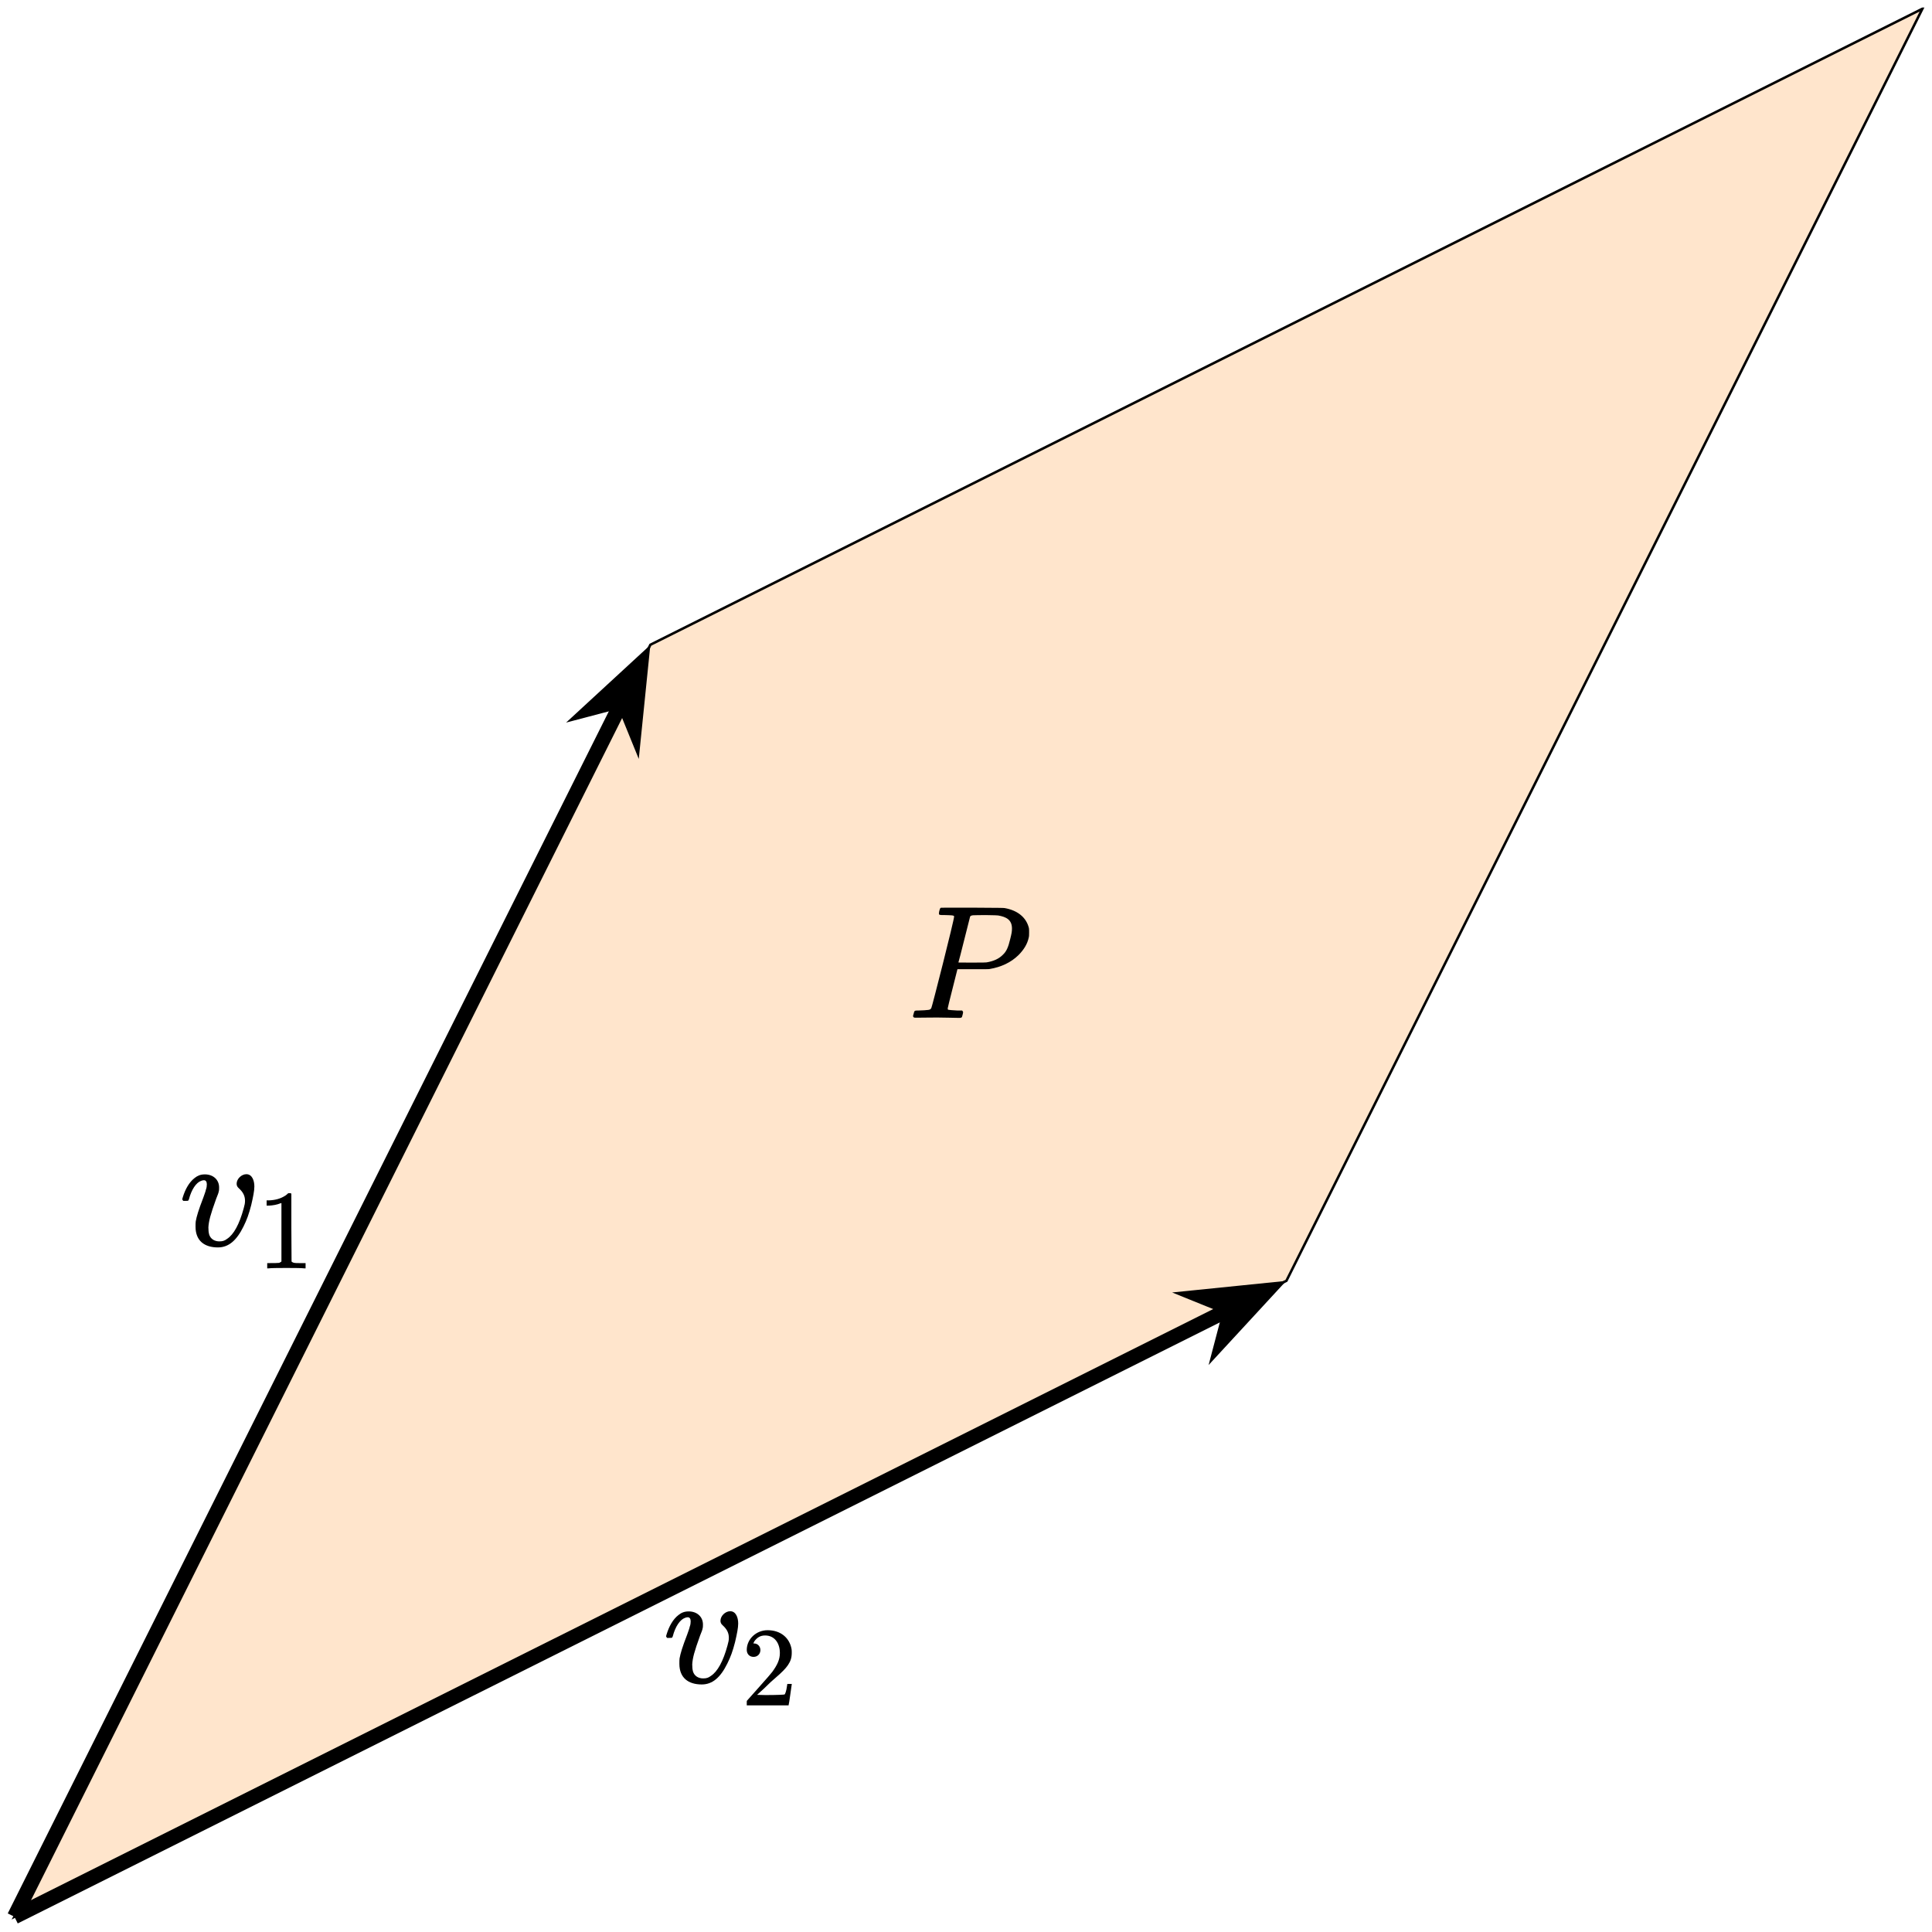
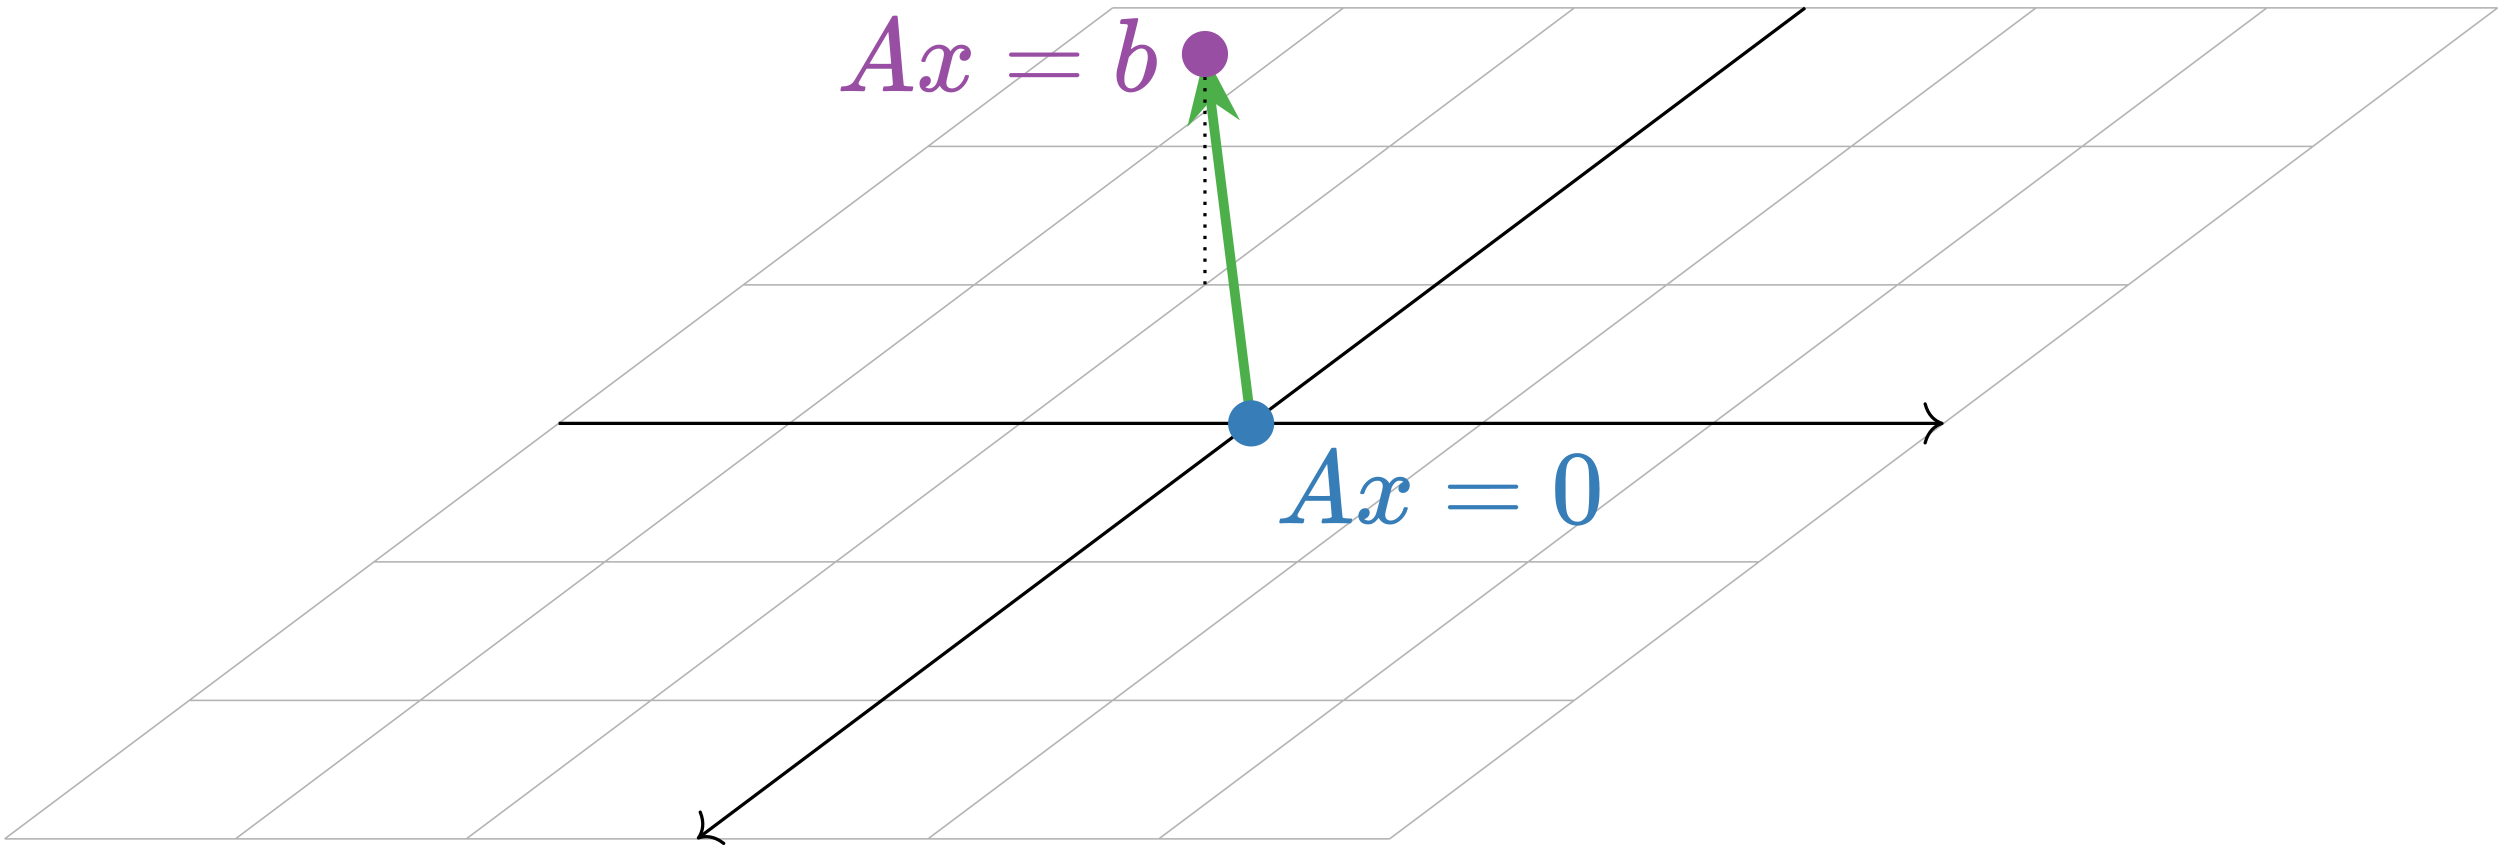
- <svg xmlns="http://www.w3.org/2000/svg" xmlns:xlink="http://www.w3.org/1999/xlink" width="155pt" height="155pt" viewBox="0 0 155 155" version="1.1">
+ <svg xmlns="http://www.w3.org/2000/svg" xmlns:xlink="http://www.w3.org/1999/xlink" width="307pt" height="104pt" viewBox="0 0 307 104" version="1.1">
  <defs>
    <g>
      <symbol overflow="visible" id="glyph0-0">
        <path style="stroke:none;" d="M 0.641 0 L 2.594 0 L 2.594 -6.906 L 0.641 -6.906 Z M 1.297 -0.641 L 1.297 -6.25 L 1.938 -6.25 L 1.938 -0.641 Z M 1.297 -0.641 " />
      </symbol>
      <symbol overflow="visible" id="glyph0-1">
-         <path style="stroke:none;" d="M 3.125 0.141 C 3.984 0.141 4.625 -0.422 5.172 -1.531 C 5.438 -2.062 5.609 -2.531 5.797 -3.266 C 5.953 -3.938 6.047 -4.406 6.047 -4.75 C 6.047 -5.234 5.859 -5.734 5.406 -5.734 C 5.016 -5.734 4.625 -5.359 4.625 -4.969 C 4.625 -4.828 4.672 -4.719 4.797 -4.609 C 5.156 -4.281 5.297 -3.984 5.297 -3.594 C 5.297 -3.406 5.266 -3.266 5.188 -2.984 C 4.844 -1.719 4.391 -0.891 3.859 -0.547 C 3.656 -0.391 3.5 -0.344 3.234 -0.344 C 2.844 -0.344 2.531 -0.547 2.422 -0.891 C 2.375 -1.078 2.359 -1.219 2.359 -1.469 C 2.391 -1.984 2.516 -2.469 2.984 -3.766 C 3.094 -4.031 3.188 -4.281 3.188 -4.344 C 3.219 -4.422 3.219 -4.562 3.219 -4.672 C 3.219 -5.297 2.734 -5.719 2.078 -5.719 C 1.719 -5.719 1.484 -5.609 1.266 -5.438 C 0.812 -5.094 0.5 -4.516 0.312 -3.906 C 0.281 -3.812 0.266 -3.75 0.266 -3.719 C 0.266 -3.672 0.328 -3.625 0.344 -3.594 L 0.531 -3.594 C 0.781 -3.594 0.734 -3.594 0.797 -3.719 C 1 -4.5 1.375 -5.062 1.781 -5.203 C 1.859 -5.234 1.938 -5.25 2 -5.25 C 2.156 -5.25 2.234 -5.125 2.234 -4.922 C 2.234 -4.797 2.219 -4.641 2.156 -4.484 C 2.156 -4.422 2.047 -4.125 1.953 -3.859 C 1.562 -2.844 1.422 -2.375 1.344 -1.953 C 1.328 -1.859 1.328 -1.688 1.328 -1.516 C 1.328 -0.391 2.047 0.141 3.125 0.141 Z M 3.125 0.141 " />
+         <path style="stroke:none;" d="M 0.547 0 L 0.641 0 C 0.906 -0.031 1.344 -0.031 1.828 -0.031 C 2.312 -0.031 2.812 0 3.25 0 C 3.438 0 3.453 -0.047 3.5 -0.281 C 3.516 -0.359 3.531 -0.422 3.531 -0.469 C 3.531 -0.562 3.469 -0.594 3.297 -0.594 C 2.984 -0.625 2.688 -0.734 2.688 -0.969 C 2.688 -1.016 2.703 -1.094 2.75 -1.172 C 2.766 -1.219 2.984 -1.594 3.219 -2 L 3.672 -2.766 L 6.75 -2.766 L 6.906 -0.812 C 6.781 -0.625 6.438 -0.609 6.078 -0.594 L 5.812 -0.594 L 5.766 -0.562 C 5.734 -0.516 5.719 -0.484 5.688 -0.344 C 5.625 -0.094 5.641 -0.094 5.734 0 L 5.891 0 C 6.266 -0.031 6.875 -0.031 7.484 -0.031 C 8.109 -0.031 8.625 0 9.125 0 C 9.312 0 9.312 -0.047 9.359 -0.281 C 9.391 -0.391 9.406 -0.438 9.406 -0.469 C 9.406 -0.594 9.328 -0.594 9.078 -0.594 C 8.766 -0.594 8.297 -0.625 8.234 -0.734 C 8.188 -0.797 7.5 -9.109 7.484 -9.141 C 7.484 -9.203 7.438 -9.234 7.406 -9.281 L 7.188 -9.281 C 6.891 -9.281 6.859 -9.281 6.781 -9.125 C 6.656 -8.953 2.25 -1.375 2.125 -1.25 C 1.844 -0.828 1.422 -0.625 0.797 -0.594 L 0.625 -0.594 L 0.562 -0.562 C 0.547 -0.516 0.453 -0.219 0.453 -0.141 C 0.453 -0.078 0.5 -0.031 0.547 0 Z M 6.688 -3.375 C 6.688 -3.359 6.078 -3.359 5.344 -3.359 L 4.016 -3.375 L 5.188 -5.344 C 6.234 -7.125 6.344 -7.312 6.344 -7.281 C 6.359 -7.266 6.688 -3.578 6.688 -3.375 Z M 6.688 -3.375 " />
      </symbol>
      <symbol overflow="visible" id="glyph0-2">
-         <path style="stroke:none;" d="M 3.719 -8.141 C 3.719 -7.844 1.938 -0.844 1.891 -0.797 C 1.844 -0.703 1.781 -0.656 1.641 -0.641 C 1.5 -0.625 1.156 -0.594 0.875 -0.594 C 0.531 -0.594 0.531 -0.594 0.469 -0.328 C 0.438 -0.219 0.422 -0.172 0.422 -0.141 C 0.422 -0.109 0.438 -0.109 0.453 -0.078 C 0.484 -0.031 0.5 -0.016 0.656 -0.016 C 1.141 -0.016 1.594 -0.031 2.359 -0.031 C 3.141 -0.031 3.609 0 4.125 0 C 4.297 0 4.297 -0.031 4.344 -0.062 C 4.359 -0.109 4.438 -0.375 4.438 -0.453 C 4.438 -0.516 4.375 -0.562 4.359 -0.594 L 3.953 -0.594 C 3.562 -0.609 3.297 -0.641 3.234 -0.656 C 3.219 -0.672 3.203 -0.703 3.203 -0.766 C 3.203 -0.797 3.375 -1.5 3.594 -2.359 L 3.984 -3.906 L 5.203 -3.906 C 6.266 -3.906 6.453 -3.906 6.562 -3.922 C 7.5 -4.078 8.281 -4.453 8.875 -5.031 C 9.328 -5.484 9.594 -5.938 9.703 -6.438 C 9.734 -6.547 9.734 -6.703 9.734 -6.859 C 9.734 -7 9.734 -7.125 9.719 -7.203 C 9.5 -8.109 8.75 -8.641 7.766 -8.812 C 7.609 -8.828 7.578 -8.828 5.141 -8.844 C 2.719 -8.844 2.672 -8.844 2.625 -8.828 C 2.578 -8.781 2.5 -8.516 2.5 -8.391 C 2.5 -8.25 2.531 -8.25 2.984 -8.25 C 3.375 -8.234 3.719 -8.25 3.719 -8.141 Z M 8.359 -7.172 C 8.359 -6.922 8.328 -6.766 8.219 -6.328 C 8.062 -5.672 7.922 -5.344 7.641 -5.078 C 7.328 -4.75 6.891 -4.547 6.312 -4.453 C 6.172 -4.438 6.016 -4.438 5.109 -4.438 C 4.109 -4.438 4.062 -4.438 4.062 -4.453 C 4.094 -4.484 4.938 -7.922 5 -8.125 C 5.031 -8.188 5.109 -8.219 5.234 -8.234 C 5.281 -8.234 5.719 -8.25 6.219 -8.25 C 7 -8.234 7.141 -8.234 7.25 -8.219 C 7.875 -8.109 8.359 -7.891 8.359 -7.172 Z M 8.359 -7.172 " />
+         <path style="stroke:none;" d="M 0.75 -3.594 L 0.938 -3.594 C 1.172 -3.594 1.172 -3.609 1.203 -3.75 C 1.406 -4.438 1.969 -5.234 2.812 -5.234 C 3.219 -5.234 3.453 -4.969 3.453 -4.562 C 3.453 -4.422 3.422 -4.266 3.375 -4.047 C 3.25 -3.656 2.781 -1.391 2.516 -0.922 C 2.297 -0.547 2 -0.344 1.703 -0.344 C 1.625 -0.344 1.469 -0.359 1.375 -0.406 C 1.312 -0.422 1.172 -0.5 1.172 -0.516 C 1.172 -0.516 1.203 -0.531 1.219 -0.531 C 1.25 -0.547 1.328 -0.562 1.391 -0.609 C 1.625 -0.719 1.844 -0.969 1.844 -1.312 C 1.844 -1.672 1.625 -1.859 1.281 -1.859 C 0.781 -1.859 0.453 -1.406 0.453 -0.922 C 0.453 -0.734 0.5 -0.562 0.578 -0.406 C 0.766 -0.094 1.094 0.125 1.641 0.125 C 1.844 0.125 1.859 0.125 1.984 0.109 C 2.359 -0.031 2.688 -0.297 2.938 -0.672 C 3.203 -0.219 3.625 0.141 4.312 0.141 C 4.875 0.141 5.234 -0.047 5.594 -0.344 C 6 -0.688 6.344 -1.172 6.5 -1.734 C 6.516 -1.797 6.531 -1.844 6.531 -1.875 C 6.531 -1.969 6.469 -1.984 6.281 -1.984 C 6.062 -1.984 6.047 -1.984 6 -1.812 C 5.812 -1.156 5.188 -0.344 4.422 -0.344 C 4.016 -0.344 3.75 -0.594 3.75 -1.016 C 3.75 -1.125 3.766 -1.266 3.797 -1.406 C 3.828 -1.609 4.484 -4.203 4.531 -4.359 C 4.672 -4.75 4.969 -5.094 5.266 -5.203 C 5.344 -5.234 5.359 -5.234 5.5 -5.234 C 5.672 -5.234 5.781 -5.219 5.875 -5.156 C 5.953 -5.109 6.016 -5.078 6.016 -5.062 C 5.688 -4.953 5.375 -4.703 5.375 -4.25 C 5.375 -3.938 5.594 -3.734 5.938 -3.734 C 6.438 -3.734 6.766 -4.156 6.766 -4.672 C 6.766 -5.25 6.297 -5.719 5.562 -5.719 C 5.172 -5.719 4.781 -5.531 4.469 -5.188 C 4.359 -5.078 4.328 -5 4.266 -4.906 C 4.047 -5.359 3.5 -5.719 2.875 -5.719 C 2.781 -5.719 2.688 -5.719 2.609 -5.703 C 2.016 -5.609 1.469 -5.219 1.078 -4.641 C 0.906 -4.375 0.703 -3.922 0.672 -3.75 C 0.672 -3.672 0.719 -3.641 0.75 -3.594 Z M 0.75 -3.594 " />
+       </symbol>
+       <symbol overflow="visible" id="glyph0-3">
+         <path style="stroke:none;" d="M 1.156 -8.844 C 1.125 -8.844 1.094 -8.828 1.078 -8.812 C 1.031 -8.781 1.016 -8.75 0.984 -8.594 C 0.938 -8.391 0.938 -8.344 1 -8.297 C 1.031 -8.25 1.031 -8.25 1.312 -8.25 C 1.688 -8.234 1.938 -8.281 1.906 -7.984 C 1.906 -7.969 0.594 -2.703 0.594 -2.688 C 0.531 -2.391 0.516 -2.234 0.516 -1.938 C 0.516 -1 0.891 -0.312 1.531 -0.031 C 1.766 0.094 1.984 0.141 2.234 0.141 C 3.812 0.141 5.469 -1.672 5.469 -3.625 C 5.469 -4.766 4.875 -5.484 3.984 -5.703 C 3.906 -5.719 3.797 -5.719 3.672 -5.719 C 3.531 -5.719 3.422 -5.719 3.344 -5.703 C 3.016 -5.625 2.641 -5.438 2.359 -5.203 C 2.312 -5.156 2.281 -5.141 2.281 -5.172 C 2.281 -5.188 2.5 -6.016 2.75 -7.016 C 3.141 -8.547 3.188 -8.812 3.188 -8.875 C 3.188 -8.953 3.109 -8.984 3.031 -8.984 C 3 -8.984 1.172 -8.844 1.156 -8.844 Z M 4.359 -4.203 C 4.359 -3.859 4.297 -3.562 4.125 -2.844 C 3.828 -1.625 3.609 -1.156 3.172 -0.75 C 2.891 -0.484 2.578 -0.344 2.312 -0.344 C 2.109 -0.344 1.938 -0.406 1.781 -0.547 C 1.547 -0.781 1.484 -1.016 1.484 -1.484 C 1.484 -1.75 1.484 -1.859 1.547 -2.203 C 1.594 -2.406 2.016 -4.109 2.031 -4.172 C 2.047 -4.188 2.078 -4.25 2.141 -4.297 C 2.531 -4.812 2.984 -5.141 3.406 -5.234 C 3.453 -5.234 3.516 -5.25 3.562 -5.25 C 4.141 -5.25 4.359 -4.812 4.359 -4.203 Z M 4.359 -4.203 " />
      </symbol>
      <symbol overflow="visible" id="glyph1-0">
-         <path style="stroke:none;" d="M 0.453 0 L 1.812 0 L 1.812 -4.828 L 0.453 -4.828 Z M 0.906 -0.453 L 0.906 -4.375 L 1.359 -4.375 L 1.359 -0.453 Z M 0.906 -0.453 " />
+         <path style="stroke:none;" d="M 0.641 0 L 2.594 0 L 2.594 -6.906 L 0.641 -6.906 Z M 1.297 -0.641 L 1.297 -6.25 L 1.938 -6.25 L 1.938 -0.641 Z M 1.297 -0.641 " />
      </symbol>
      <symbol overflow="visible" id="glyph1-1">
-         <path style="stroke:none;" d="M 3.766 0 L 3.875 0 L 3.875 -0.422 L 3.328 -0.422 C 3.062 -0.422 2.875 -0.422 2.75 -0.547 L 2.734 -3.266 L 2.734 -5.984 C 2.688 -6.031 2.703 -6.031 2.578 -6.031 C 2.5 -6.031 2.5 -6.031 2.469 -6.016 C 2.422 -5.969 2.281 -5.844 2.188 -5.797 C 1.859 -5.594 1.438 -5.469 0.922 -5.453 L 0.75 -5.453 L 0.75 -5.031 L 0.922 -5.031 C 1.266 -5.047 1.594 -5.109 1.859 -5.219 C 1.891 -5.234 1.922 -5.234 1.938 -5.234 L 1.938 -0.547 C 1.859 -0.5 1.828 -0.453 1.719 -0.438 C 1.609 -0.422 1.297 -0.422 1.031 -0.422 L 0.797 -0.422 L 0.797 0 L 0.906 0 C 1.062 -0.031 2.047 -0.031 2.328 -0.031 C 2.625 -0.031 3.609 -0.031 3.766 0 Z M 3.766 0 " />
+         <path style="stroke:none;" d="M 0.719 -4.5 C 0.719 -4.344 0.797 -4.281 0.938 -4.234 L 5.047 -4.234 L 9.172 -4.25 C 9.266 -4.297 9.359 -4.359 9.359 -4.5 C 9.359 -4.641 9.266 -4.703 9.156 -4.75 L 0.906 -4.75 C 0.797 -4.703 0.719 -4.641 0.719 -4.5 Z M 0.719 -1.984 C 0.719 -1.844 0.797 -1.781 0.906 -1.719 L 9.156 -1.719 C 9.266 -1.781 9.359 -1.844 9.359 -1.984 C 9.359 -2.141 9.25 -2.172 9.172 -2.234 L 0.938 -2.234 C 0.797 -2.203 0.719 -2.141 0.719 -1.984 Z M 0.719 -1.984 " />
      </symbol>
      <symbol overflow="visible" id="glyph1-2">
-         <path style="stroke:none;" d="M 1 -3.891 C 1.328 -3.891 1.547 -4.141 1.547 -4.438 C 1.547 -4.719 1.344 -4.969 1.031 -4.969 C 1 -4.969 0.984 -4.969 0.984 -4.984 C 0.984 -5 1.031 -5.062 1.062 -5.141 C 1.266 -5.422 1.516 -5.609 1.922 -5.609 C 2.703 -5.609 3.109 -4.969 3.109 -4.203 C 3.109 -3.672 2.906 -3.25 2.5 -2.688 C 2.297 -2.438 2.25 -2.375 1.234 -1.234 C 0.828 -0.781 0.484 -0.391 0.469 -0.375 C 0.453 -0.359 0.453 -0.328 0.453 -0.172 L 0.453 0 L 3.812 0 L 3.812 -0.031 C 3.844 -0.078 4.047 -1.625 4.062 -1.688 L 4.062 -1.719 L 3.703 -1.719 L 3.703 -1.688 C 3.641 -1.281 3.625 -1.203 3.578 -1.062 C 3.547 -0.984 3.516 -0.891 3.484 -0.875 C 3.438 -0.859 2.891 -0.828 1.969 -0.828 L 1.281 -0.844 L 1.828 -1.344 C 2.438 -1.938 2.406 -1.906 2.734 -2.188 C 3.328 -2.703 3.562 -2.953 3.75 -3.219 C 3.969 -3.547 4.062 -3.812 4.062 -4.219 C 4.062 -4.328 4.062 -4.438 4.047 -4.516 C 3.891 -5.406 3.188 -6.031 2.125 -6.031 C 1.203 -6.031 0.453 -5.312 0.453 -4.453 C 0.453 -4.141 0.656 -3.891 1 -3.891 Z M 1 -3.891 " />
+         <path style="stroke:none;" d="M 1.25 -7.578 C 0.688 -6.688 0.5 -5.719 0.5 -4.141 C 0.5 -2.719 0.656 -1.844 1.062 -1.078 C 1.453 -0.312 2.156 0.281 3.234 0.281 C 3.609 0.281 3.984 0.188 4.344 0.016 C 4.812 -0.219 5.141 -0.547 5.406 -1.078 C 5.797 -1.844 5.953 -2.719 5.953 -4.141 C 5.953 -5.484 5.812 -6.344 5.484 -7.094 C 5.312 -7.469 5.125 -7.75 4.891 -7.984 C 4.438 -8.391 3.828 -8.625 3.219 -8.625 C 2.359 -8.625 1.672 -8.203 1.25 -7.578 Z M 4.156 -7.734 C 4.531 -7.344 4.641 -6.938 4.672 -5.531 C 4.672 -5.297 4.688 -4.812 4.688 -4.312 C 4.688 -3.594 4.672 -2.828 4.656 -2.578 C 4.594 -1.375 4.5 -0.984 4.125 -0.594 C 3.906 -0.344 3.656 -0.203 3.234 -0.203 C 2.828 -0.203 2.562 -0.344 2.344 -0.594 C 1.969 -0.984 1.859 -1.375 1.797 -2.578 C 1.781 -2.828 1.781 -3.594 1.781 -4.312 C 1.781 -4.812 1.781 -5.297 1.781 -5.531 C 1.828 -6.938 1.938 -7.344 2.312 -7.734 C 2.562 -8 2.906 -8.141 3.234 -8.141 C 3.641 -8.141 3.922 -7.984 4.156 -7.734 Z M 4.156 -7.734 " />
      </symbol>
    </g>
-     <clipPath id="clip1">
-       <path d="M 1 0.605 L 155 0.605 L 155 154 L 1 154 Z M 1 0.605 " />
-     </clipPath>
-     <clipPath id="clip2">
-       <path d="M 0 0.605 L 155 0.605 L 155 155 L 0 155 Z M 0 0.605 " />
-     </clipPath>
  </defs>
  <g id="surface1">
-     <g clip-path="url(#clip1)" clip-rule="nonzero">
-       <path style=" stroke:none;fill-rule:nonzero;fill:rgb(100%,49.799%,0%);fill-opacity:0.2;" d="M 1.156 153.777 L 52.18 51.727 L 154.23 0.703 L 103.207 102.754 Z M 1.156 153.777 " />
+     <path style=" stroke:none;fill-rule:nonzero;fill:rgb(100%,100%,100%);fill-opacity:0.75;" d="M 136.629 0.969 L 0.566 103.016 L 170.645 103.016 L 306.711 0.969 Z M 136.629 0.969 " />
+     <path style="fill:none;stroke-width:0.199;stroke-linecap:butt;stroke-linejoin:miter;stroke:rgb(70%,70%,70%);stroke-opacity:1;stroke-miterlimit:10;" d="M -17.009 51.023 L 153.073 51.023 M -39.685 34.015 L 130.397 34.015 M -62.365 17.008 L 107.717 17.008 M -85.04 -0 L 85.042 -0 M -107.716 -17.008 L 62.362 -17.008 M -130.396 -34.016 L 39.686 -34.016 M -153.064 -51.02 L 17.014 -51.02 M -17.009 51.023 L -153.072 -51.024 M 11.339 51.023 L -124.728 -51.024 M 39.686 51.023 L -96.38 -51.024 M 68.034 51.023 L -68.033 -51.024 M 96.378 51.023 L -39.685 -51.024 M 124.725 51.023 L -11.337 -51.024 M 153.061 51.023 L 16.999 -51.024 " transform="matrix(1,0,0,-1,153.638,51.992)" />
+     <path style="fill:none;stroke-width:0.399;stroke-linecap:butt;stroke-linejoin:miter;stroke:rgb(0%,0%,0%);stroke-opacity:1;stroke-miterlimit:10;" d="M -85.04 -0 L 84.643 -0 " transform="matrix(1,0,0,-1,153.638,51.992)" />
+     <path style="fill:none;stroke-width:0.399;stroke-linecap:round;stroke-linejoin:round;stroke:rgb(0%,0%,0%);stroke-opacity:1;stroke-miterlimit:10;" d="M -2.073 2.39 C -1.694 0.957 -0.85 0.277 0.001 -0 C -0.85 -0.278 -1.694 -0.957 -2.073 -2.391 " transform="matrix(1,0,0,-1,238.4792,51.992)" />
+     <path style="fill:none;stroke-width:0.399;stroke-linecap:butt;stroke-linejoin:miter;stroke:rgb(0%,0%,0%);stroke-opacity:1;stroke-miterlimit:10;" d="M 68.034 51.023 L -67.712 -50.785 " transform="matrix(1,0,0,-1,153.638,51.992)" />
+     <path style="fill:none;stroke-width:0.399;stroke-linecap:round;stroke-linejoin:round;stroke:rgb(0%,0%,0%);stroke-opacity:1;stroke-miterlimit:10;" d="M -2.07 2.391 C -1.693 0.956 -0.85 0.28 0.001 0.001 C -0.85 -0.278 -1.695 -0.957 -2.07 -2.391 " transform="matrix(-0.80385,0.6029,0.6029,0.80385,85.76558,102.8966)" />
+     <path style="fill:none;stroke-width:1.196;stroke-linecap:butt;stroke-linejoin:miter;stroke:rgb(30.199%,68.629%,29.019%);stroke-opacity:1;stroke-miterlimit:10;" d="M -0.001 -0 L -5.017 40.144 " transform="matrix(1,0,0,-1,153.638,51.992)" />
+     <path style="fill-rule:nonzero;fill:rgb(30.199%,68.629%,29.019%);fill-opacity:1;stroke-width:1.196;stroke-linecap:butt;stroke-linejoin:miter;stroke:rgb(30.199%,68.629%,29.019%);stroke-opacity:1;stroke-miterlimit:10;" d="M 6.801 0 L 1.928 1.845 L 3.555 0.001 L 1.931 -1.846 Z M 6.801 0 " transform="matrix(-0.12408,-0.99287,-0.99287,0.12408,149.024,15.08036)" />
+     <path style="fill:none;stroke-width:0.399;stroke-linecap:butt;stroke-linejoin:miter;stroke:rgb(0%,0%,0%);stroke-opacity:1;stroke-dasharray:0.399,0.996;stroke-miterlimit:10;" d="M -5.669 45.355 L -5.669 17.008 " transform="matrix(1,0,0,-1,153.638,51.992)" />
+     <path style=" stroke:none;fill-rule:nonzero;fill:rgb(59.61%,30.589%,63.919%);fill-opacity:1;" d="M 150.805 6.637 C 150.805 5.07 149.535 3.801 147.969 3.801 C 146.402 3.801 145.133 5.07 145.133 6.637 C 145.133 8.203 146.402 9.473 147.969 9.473 C 149.535 9.473 150.805 8.203 150.805 6.637 Z M 150.805 6.637 " />
+     <g style="fill:rgb(59.61%,30.589%,63.919%);fill-opacity:1;">
+       <use xlink:href="#glyph0-1" x="102.749" y="11.203" />
+       <use xlink:href="#glyph0-2" x="112.463" y="11.203" />
    </g>
-     <g clip-path="url(#clip2)" clip-rule="nonzero">
-       <path style="fill:none;stroke-width:0.199;stroke-linecap:butt;stroke-linejoin:miter;stroke:rgb(0%,0%,0%);stroke-opacity:1;stroke-miterlimit:10;" d="M -0.001 -0 L 51.023 102.05 L 153.073 153.074 L 102.05 51.023 Z M -0.001 -0 " transform="matrix(1,0,0,-1,1.157,153.777)" />
+     <g style="fill:rgb(59.61%,30.589%,63.919%);fill-opacity:1;">
+       <use xlink:href="#glyph1-1" x="123.192" y="11.203" />
    </g>
-     <path style="fill:none;stroke-width:1.196;stroke-linecap:butt;stroke-linejoin:miter;stroke:rgb(0%,0%,0%);stroke-opacity:1;stroke-miterlimit:10;" d="M -0.001 -0 L 48.679 97.355 " transform="matrix(1,0,0,-1,1.157,153.777)" />
-     <path style="fill-rule:nonzero;fill:rgb(0%,0%,0%);fill-opacity:1;stroke-width:1.196;stroke-linecap:butt;stroke-linejoin:miter;stroke:rgb(0%,0%,0%);stroke-opacity:1;stroke-miterlimit:10;" d="M 6.803 -0.001 L 1.931 1.847 L 3.554 -0.001 L 1.931 -1.848 Z M 6.803 -0.001 " transform="matrix(0.44722,-0.89442,-0.89442,-0.44722,48.37815,59.33454)" />
-     <g style="fill:rgb(0%,0%,0%);fill-opacity:1;">
-       <use xlink:href="#glyph0-1" x="14.36" y="99.937" />
+     <g style="fill:rgb(59.61%,30.589%,63.919%);fill-opacity:1;">
+       <use xlink:href="#glyph0-3" x="136.589" y="11.203" />
    </g>
-     <g style="fill:rgb(0%,0%,0%);fill-opacity:1;">
-       <use xlink:href="#glyph1-1" x="20.641" y="101.757" />
+     <path style=" stroke:none;fill-rule:nonzero;fill:rgb(21.57%,49.409%,72.159%);fill-opacity:1;" d="M 156.473 51.992 C 156.473 50.426 155.203 49.156 153.637 49.156 C 152.074 49.156 150.805 50.426 150.805 51.992 C 150.805 53.559 152.074 54.828 153.637 54.828 C 155.203 54.828 156.473 53.559 156.473 51.992 Z M 156.473 51.992 " />
+     <g style="fill:rgb(21.57%,49.409%,72.159%);fill-opacity:1;">
+       <use xlink:href="#glyph0-1" x="156.638" y="64.266" />
+       <use xlink:href="#glyph0-2" x="166.352" y="64.266" />
    </g>
-     <path style="fill:none;stroke-width:1.196;stroke-linecap:butt;stroke-linejoin:miter;stroke:rgb(0%,0%,0%);stroke-opacity:1;stroke-miterlimit:10;" d="M -0.001 -0 L 97.355 48.675 " transform="matrix(1,0,0,-1,1.157,153.777)" />
-     <path style="fill-rule:nonzero;fill:rgb(0%,0%,0%);fill-opacity:1;stroke-width:1.196;stroke-linecap:butt;stroke-linejoin:miter;stroke:rgb(0%,0%,0%);stroke-opacity:1;stroke-miterlimit:10;" d="M 6.801 -0.002 L 1.929 1.845 L 3.554 0.002 L 1.931 -1.846 Z M 6.801 -0.002 " transform="matrix(0.89442,-0.44722,-0.44722,-0.89442,95.59946,106.5559)" />
-     <g style="fill:rgb(0%,0%,0%);fill-opacity:1;">
-       <use xlink:href="#glyph0-1" x="53.177" y="134.999" />
+     <g style="fill:rgb(21.57%,49.409%,72.159%);fill-opacity:1;">
+       <use xlink:href="#glyph1-1" x="177.081" y="64.266" />
    </g>
-     <g style="fill:rgb(0%,0%,0%);fill-opacity:1;">
-       <use xlink:href="#glyph1-2" x="59.458" y="136.819" />
-     </g>
-     <g style="fill:rgb(0%,0%,0%);fill-opacity:1;">
-       <use xlink:href="#glyph0-2" x="72.829" y="81.664" />
+     <g style="fill:rgb(21.57%,49.409%,72.159%);fill-opacity:1;">
+       <use xlink:href="#glyph1-2" x="190.473" y="64.266" />
    </g>
  </g>
</svg>
